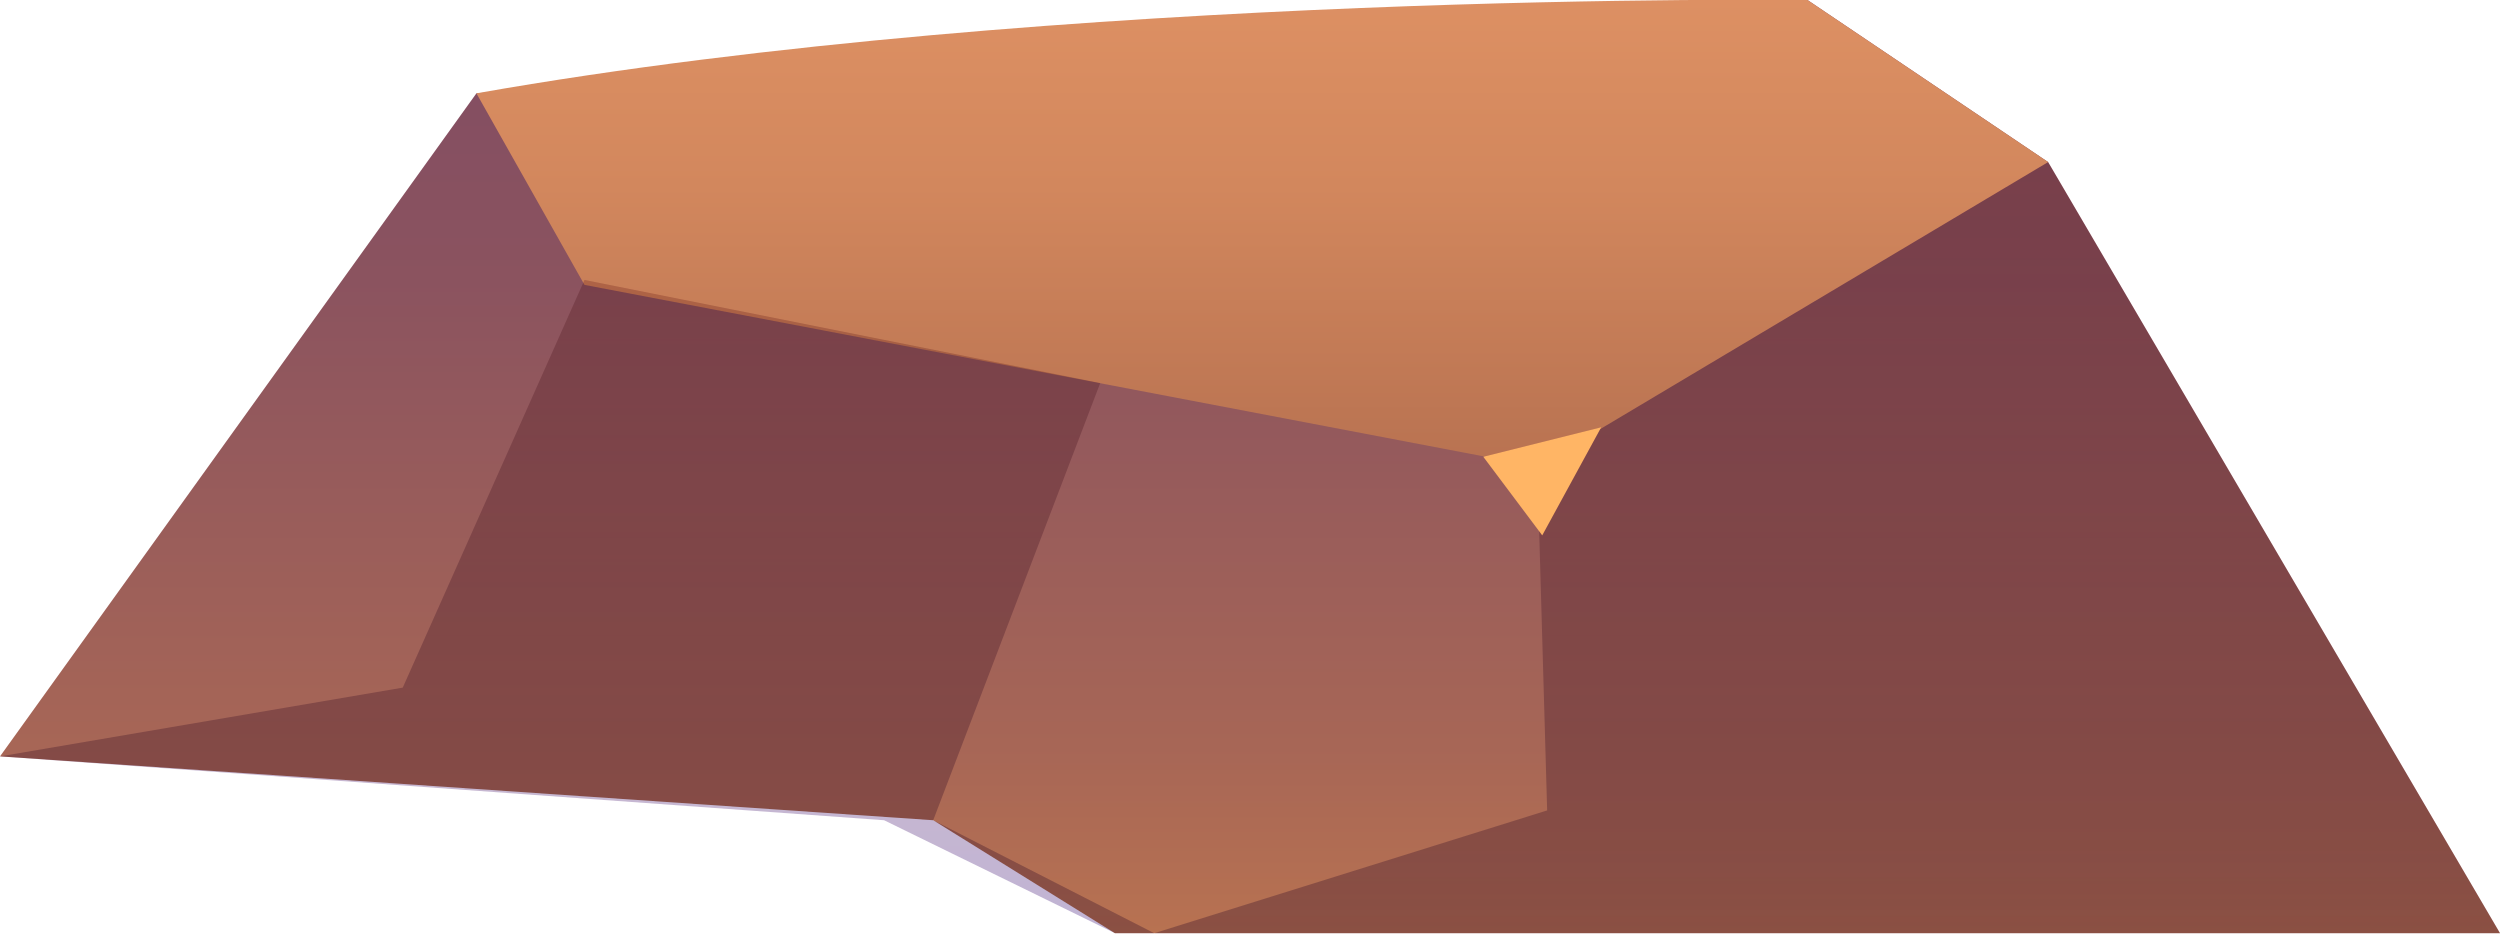
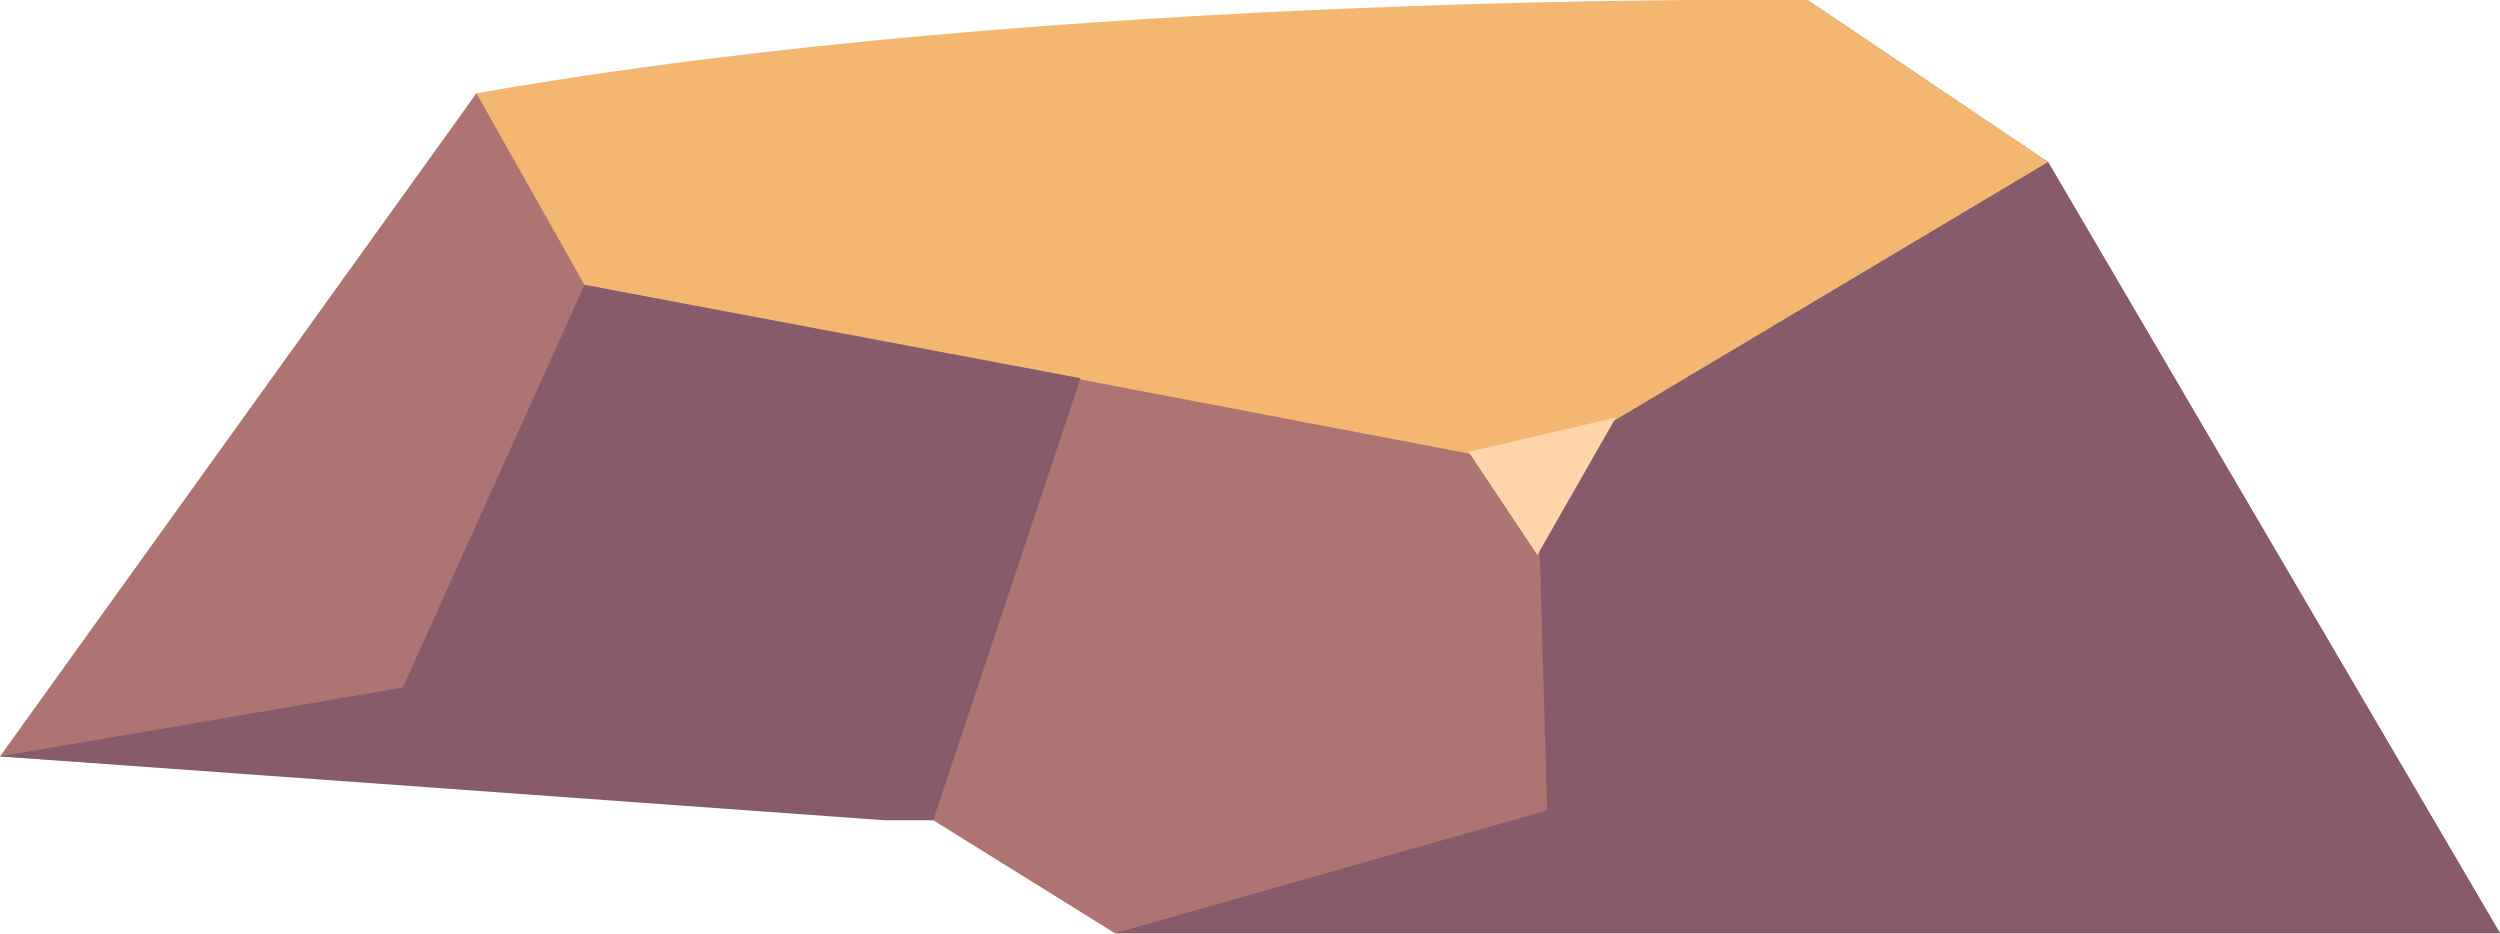
<svg xmlns="http://www.w3.org/2000/svg" version="1.1" viewBox="0 0 50.9 19">
  <defs>
    <style>
-       .rock-back {
-         fill: url(#rock01-back-gradient);
+       .cls-1 {
+         fill: #ae7471;
      }
-       .rock-top {
-         fill: url(#rock01-top-gradient);
+ 
+       .cls-2 {
+         fill: #875b6a;
+         isolation: isolate;
      }
-       .rock-edge {
-         fill: #ffb565;
+ 
+       .cls-3 {
+         fill: #ffd5a9;
      }
-       .rock-shade {
-         fill: url(#rock01-shade-gradient);
-         mix-blend-mode: multiply;
+ 
+       .cls-4 {
+         fill: #f4b771;
      }
    </style>
-     <linearGradient id="rock01-back-gradient" x1="25.5" y1="19" x2="25.5" y2="0" gradientUnits="userSpaceOnUse">
-       <stop offset="0" stop-color="#b87251" />
-       <stop offset=".2" stop-color="#a76656" />
-       <stop offset=".7" stop-color="#8b535f" />
-       <stop offset="1" stop-color="#814c63" />
-     </linearGradient>
-     <linearGradient id="rock01-top-gradient" x1="25.7" y1="9.5" x2="25.7" y2="0" gradientUnits="userSpaceOnUse">
-       <stop offset="0" stop-color="#b87251" />
-       <stop offset=".6" stop-color="#d2875d" />
-       <stop offset="1" stop-color="#dd9063" />
-     </linearGradient>
-     <linearGradient id="rock01-shade-gradient" x1="25.5" y1="19" x2="25.5" y2="3.3" gradientUnits="userSpaceOnUse">
-       <stop offset="0" stop-color="#c0b3d4" />
-       <stop offset=".5" stop-color="#d1becd" />
-       <stop offset="1" stop-color="#e3cac7" />
-     </linearGradient>
  </defs>
-   <polygon class="rock-back" points="0 15.4 9.7 1.9 15.9 1.4 36.8 0 41.7 3.3 50.9 19 22.7 19 19 16.7 0 15.4" />
-   <path class="rock-top" d="M9.7,1.9l2.2,3.9,19.4,3.7,10.4-6.2L36.8,0s-15.2-.2-27.1,1.9Z" />
-   <polygon class="rock-shade" points="31.3 9.5 31.5 16.5 23.5 19 19 16.7 22.4 7.8 11.9 5.7 8.2 14 0 15.4 18 16.7 22.7 19 50.9 19 41.7 3.3 31.3 9.5" />
-   <polygon class="rock-edge" points="30.2 9.3 32.6 8.7 31.4 10.9 30.2 9.3" />
+   <g>
+     <g id="Calque_1">
+       <polygon id="back" class="cls-1" points="0 15.4 9.7 1.9 15.9 1.4 36.8 0 41.7 3.3 50.9 19 22.7 19 19 16.7 0 15.4" />
+       <path id="top" class="cls-4" d="M9.7,1.9l2.2,3.9,19.4,3.7,10.4-6.2-4.9-3.3s-15.2-.2-27.1,1.9Z" />
+       <path id="shadow" class="cls-2" d="M50.9,19l-9.2-15.7-10.4,6.2.2,7-8.8,2.5M19,16.7l3-9-10.1-1.9-3.7,8.2L0,15.4l18,1.3h1Z" />
+       <polygon id="edge" class="cls-3" points="29.9 9.2 32.9 8.5 31.3 11.3 29.9 9.2" />
+     </g>
+   </g>
</svg>
